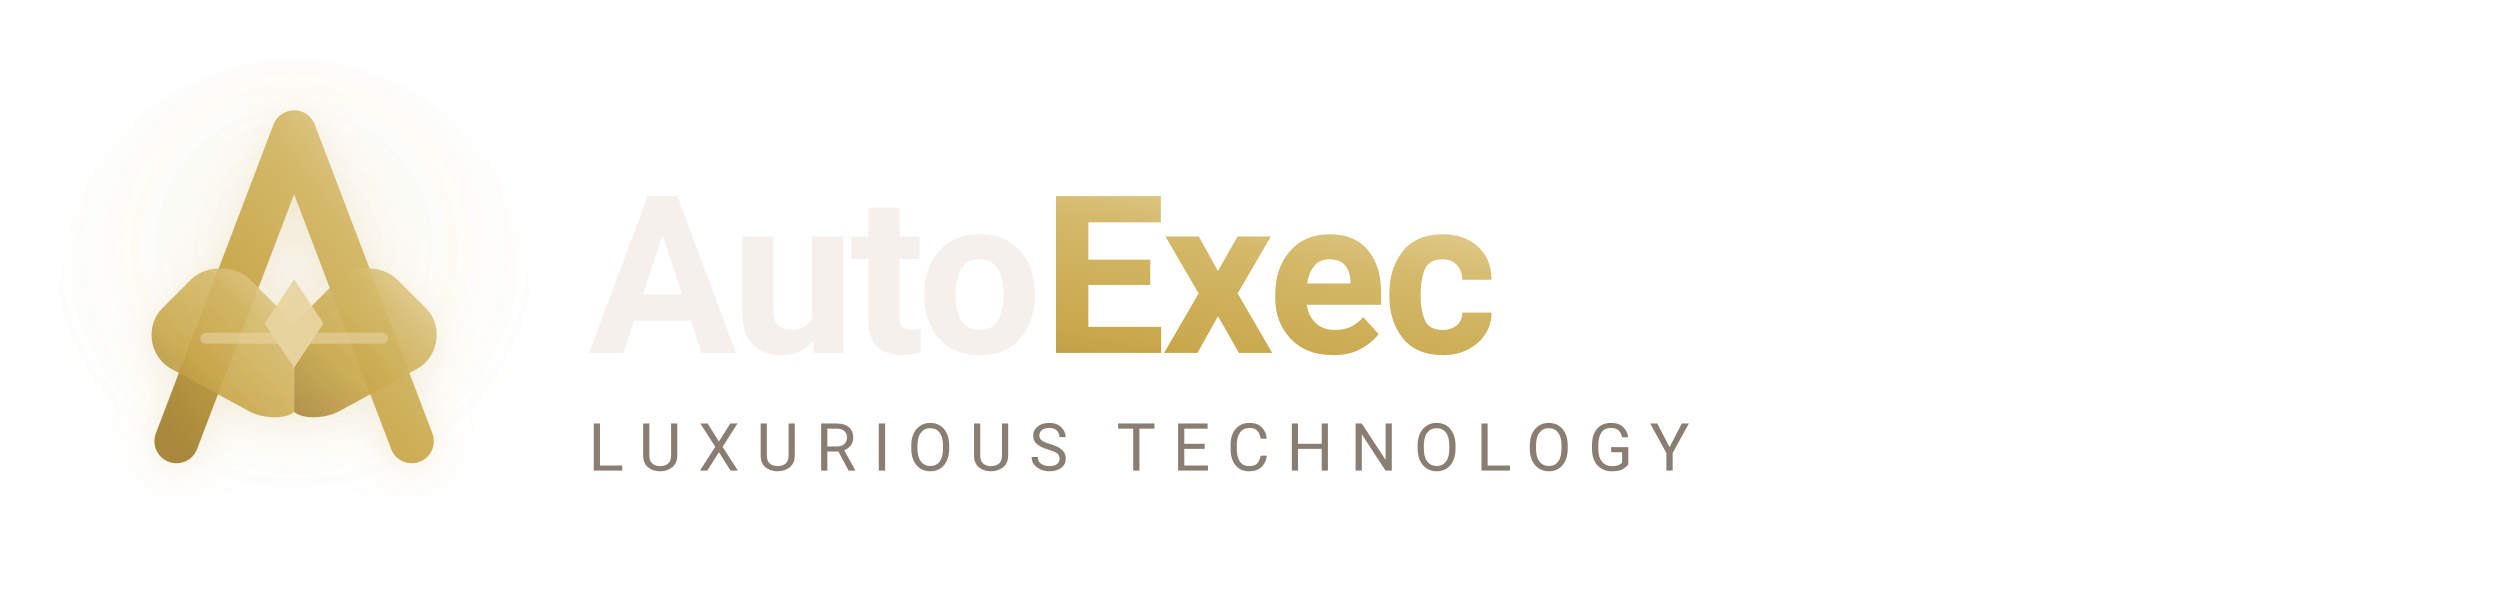
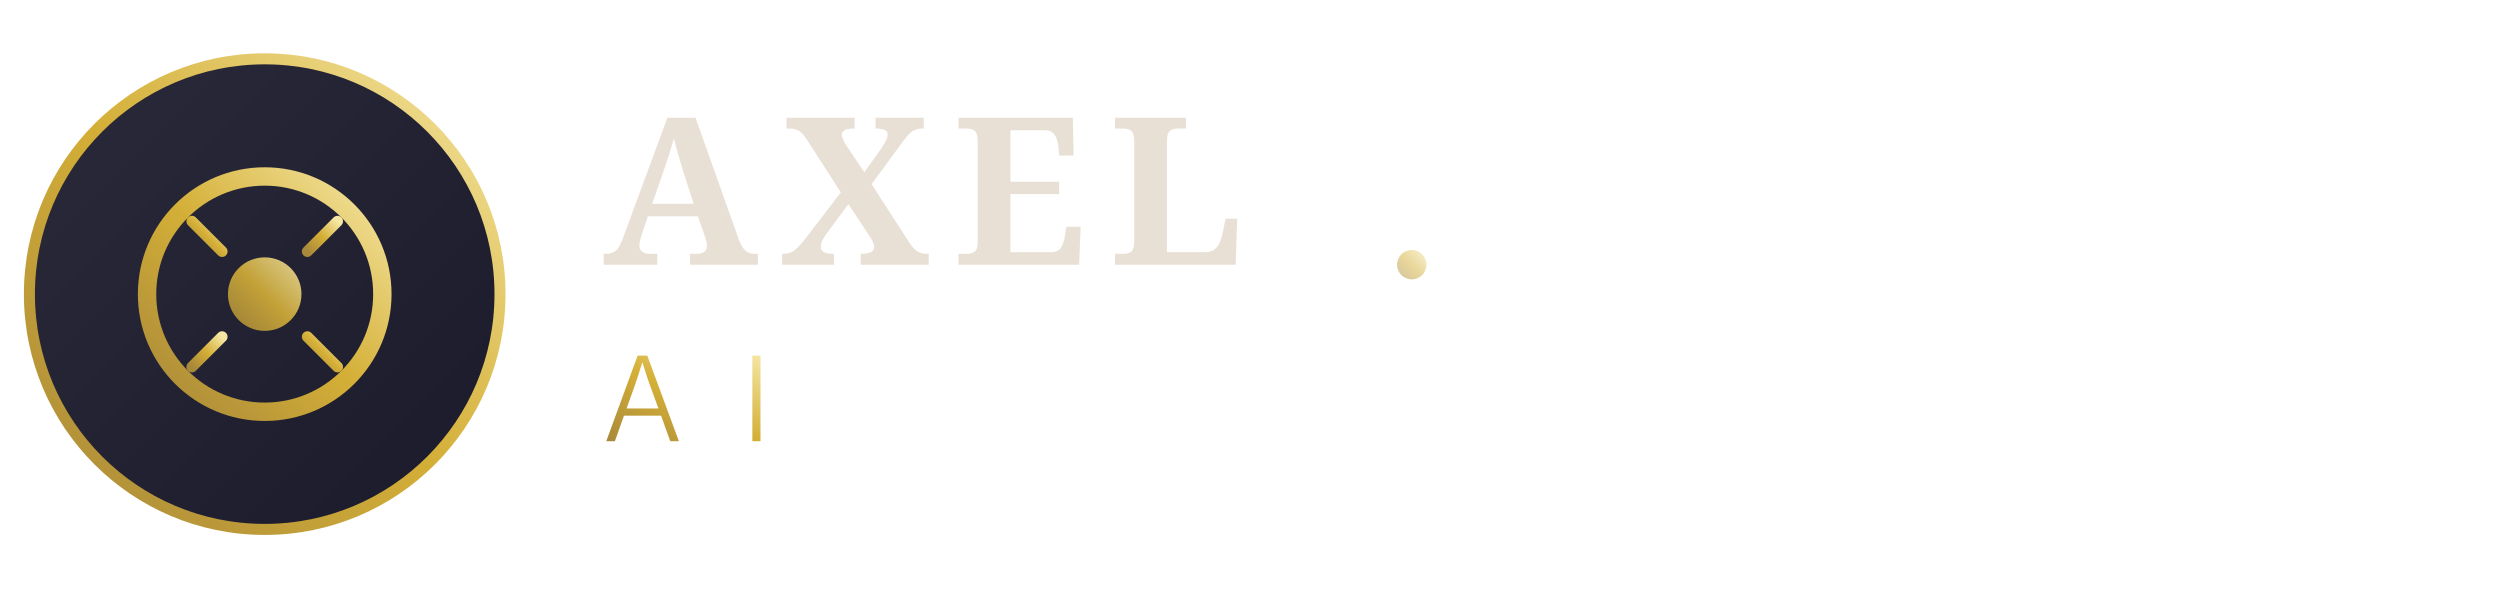
<svg xmlns="http://www.w3.org/2000/svg" viewBox="0 0 340 80" width="100%" height="100%">
  <defs>
    <linearGradient id="goldGrad" x1="0%" y1="100%" x2="100%" y2="0%">
      <stop offset="0%" stop-color="#a8883a" />
-       <stop offset="35%" stop-color="#c9a84c" />
-       <stop offset="70%" stop-color="#d4b96a" />
-       <stop offset="100%" stop-color="#e8d4a0" />
+       <stop offset="50%" stop-color="#d4af37" />
+       <stop offset="100%" stop-color="#f5e6a3" />
    </linearGradient>
-     <filter id="goldGlow" x="-20%" y="-20%" width="140%" height="140%">
-       <feDropShadow dx="0" dy="1" stdDeviation="3" flood-color="#c9a84c" flood-opacity="0.2" />
+     <linearGradient id="darkGrad" x1="0%" y1="0%" x2="100%" y2="100%">
+       <stop offset="0%" stop-color="#2a2a3a" />
+       <stop offset="100%" stop-color="#1a1a2a" />
+     </linearGradient>
+     <filter id="glow">
+       <feGaussianBlur stdDeviation="1.5" result="coloredBlur" />
+       <feMerge>
+         <feMergeNode in="coloredBlur" />
+         <feMergeNode in="SourceGraphic" />
+       </feMerge>
    </filter>
-     <radialGradient id="iconBgGlow" cx="50%" cy="40%" r="55%">
-       <stop offset="0%" stop-color="#c9a84c" stop-opacity="0.08" />
-       <stop offset="100%" stop-color="#c9a84c" stop-opacity="0" />
-     </radialGradient>
  </defs>
-   <g filter="url(#goldGlow)">
-     <ellipse cx="40" cy="40" rx="32" ry="32" fill="url(#iconBgGlow)" />
-     <path d="M 24,60 L 40,18 L 56,60" stroke="url(#goldGrad)" stroke-width="6" stroke-linecap="round" stroke-linejoin="round" fill="none" />
-     <path d="M 40,44 L 46,38 C 48,36 52,36 54,38 L 58,42 C 60,44 60,48 57,50 L 46,56 C 44,57 41,57 40,56 Z" fill="url(#goldGrad)" opacity="0.9" />
-     <path d="M 40,44 L 34,38 C 32,36 28,36 26,38 L 22,42 C 20,44 20,48 23,50 L 34,56 C 36,57 39,57 40,56 Z" fill="url(#goldGrad)" opacity="0.9" />
-     <path d="M 40,38 L 44,44 L 40,50 L 36,44 Z" fill="#e8d4a0" opacity="0.95" />
-     <line x1="28" y1="46" x2="52" y2="46" stroke="#e8d4a0" stroke-width="1.5" stroke-linecap="round" opacity="0.6" />
-   </g>
-   <text x="80" y="48" fill="#f5f0eb" font-family="system-ui, -apple-system, 'Segoe UI', Roboto, Helvetica, Arial, sans-serif" font-size="30" font-weight="700" letter-spacing="-0.02em" style="font-feature-settings: 'ss01' on, 'cv05' on, 'zero' on;">
-     Auto<tspan fill="url(#goldGrad)" font-weight="600">Exec</tspan>
-   </text>
-   <text x="80" y="64" fill="#8a7e72" font-family="system-ui, -apple-system, 'Segoe UI', Roboto, Helvetica, Arial, sans-serif" font-size="9" font-weight="400" letter-spacing="0.25em" text-transform="uppercase">
-     LUXURIOUS TECHNOLOGY
-   </text>
+   <circle cx="36" cy="40" r="32" fill="url(#darkGrad)" stroke="url(#goldGrad)" stroke-width="1.5" />
+   <circle cx="36" cy="40" r="16" fill="none" stroke="url(#goldGrad)" stroke-width="2.5" />
+   <circle cx="36" cy="40" r="5" fill="url(#goldGrad)" opacity="0.9" />
+   <line x1="36" y1="26" x2="36" y2="32" stroke="url(#goldGrad)" stroke-width="2" stroke-linecap="round" />
+   <line x1="36" y1="48" x2="36" y2="54" stroke="url(#goldGrad)" stroke-width="2" stroke-linecap="round" />
+   <line x1="22" y1="40" x2="28" y2="40" stroke="url(#goldGrad)" stroke-width="2" stroke-linecap="round" />
+   <line x1="44" y1="40" x2="50" y2="40" stroke="url(#goldGrad)" stroke-width="2" stroke-linecap="round" />
+   <line x1="26.1" y1="30.1" x2="30.2" y2="34.2" stroke="url(#goldGrad)" stroke-width="1.5" stroke-linecap="round" />
+   <line x1="45.9" y1="49.9" x2="41.8" y2="45.8" stroke="url(#goldGrad)" stroke-width="1.5" stroke-linecap="round" />
+   <line x1="45.9" y1="30.1" x2="41.8" y2="34.2" stroke="url(#goldGrad)" stroke-width="1.5" stroke-linecap="round" />
+   <line x1="26.1" y1="49.9" x2="30.2" y2="45.8" stroke="url(#goldGrad)" stroke-width="1.5" stroke-linecap="round" />
+   <text x="82" y="36" font-family="'Playfair Display', Georgia, serif" font-size="28" font-weight="700" fill="#e8e0d4" letter-spacing="3">AXEL</text>
+   <text x="82" y="60" font-family="'Inter', system-ui, sans-serif" font-size="16" font-weight="300" fill="url(#goldGrad)" letter-spacing="8">AI</text>
+   <circle cx="192" cy="36" r="2" fill="url(#goldGrad)" opacity="0.5" />
</svg>
